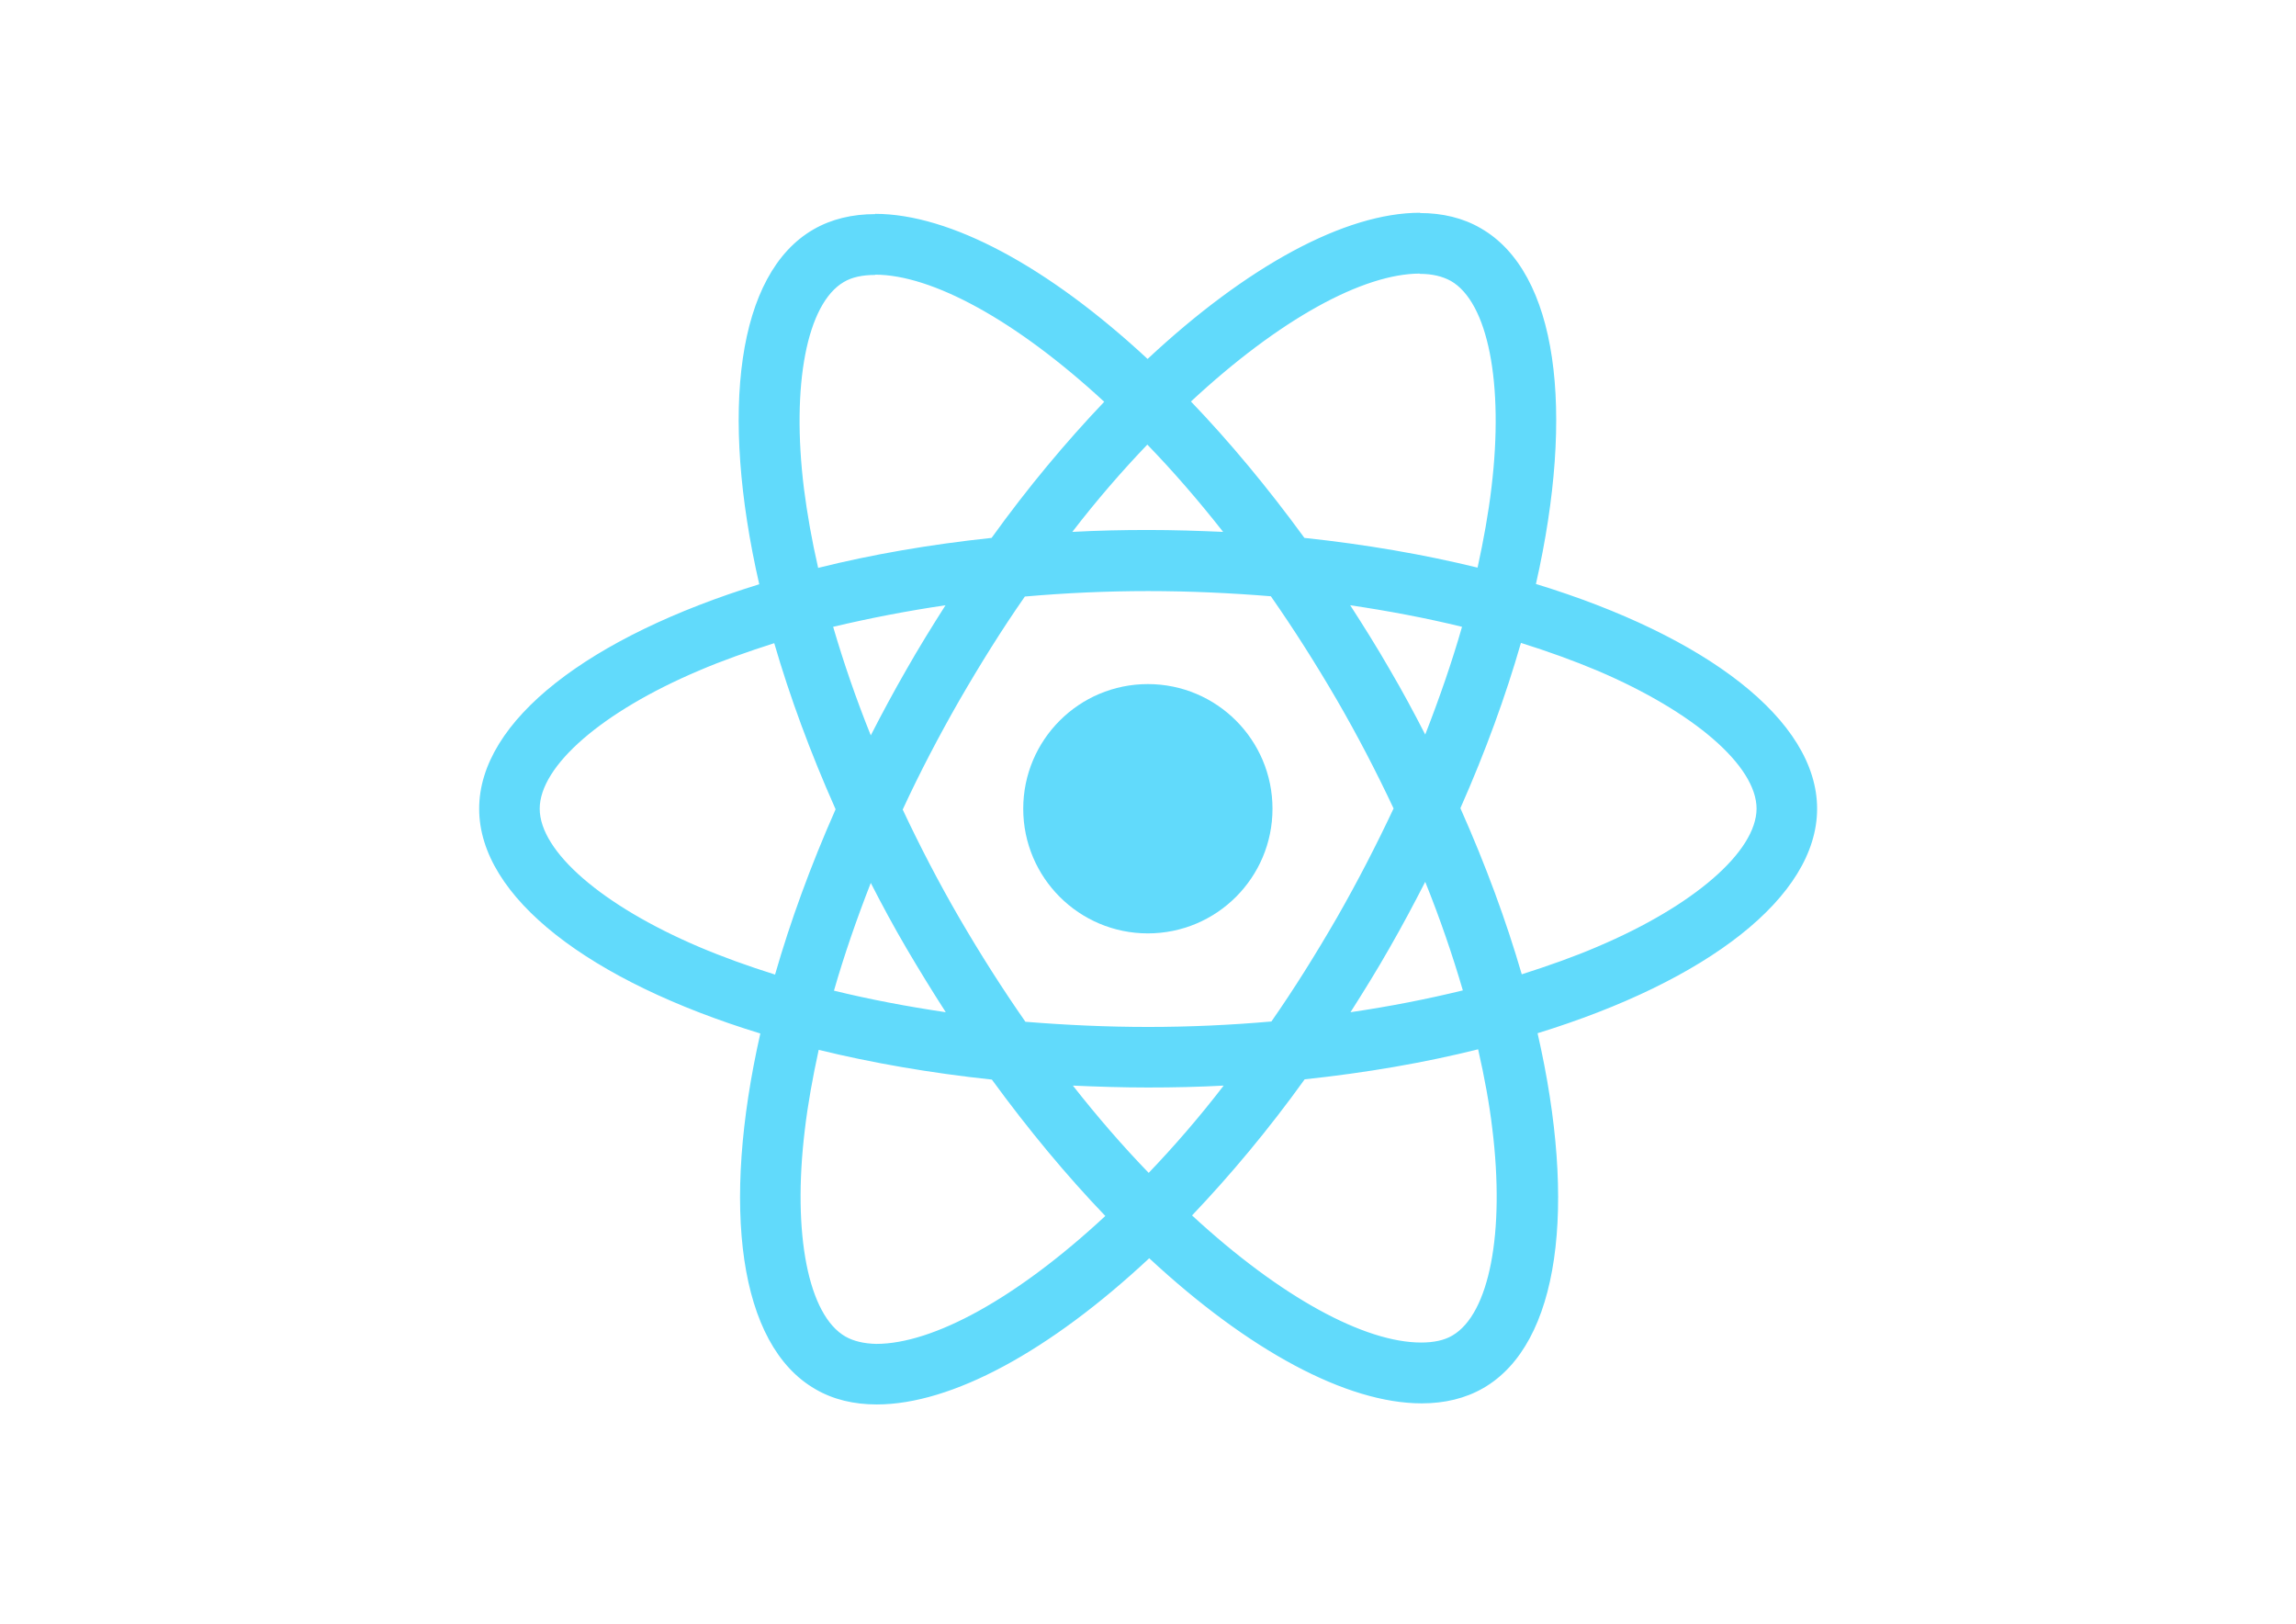
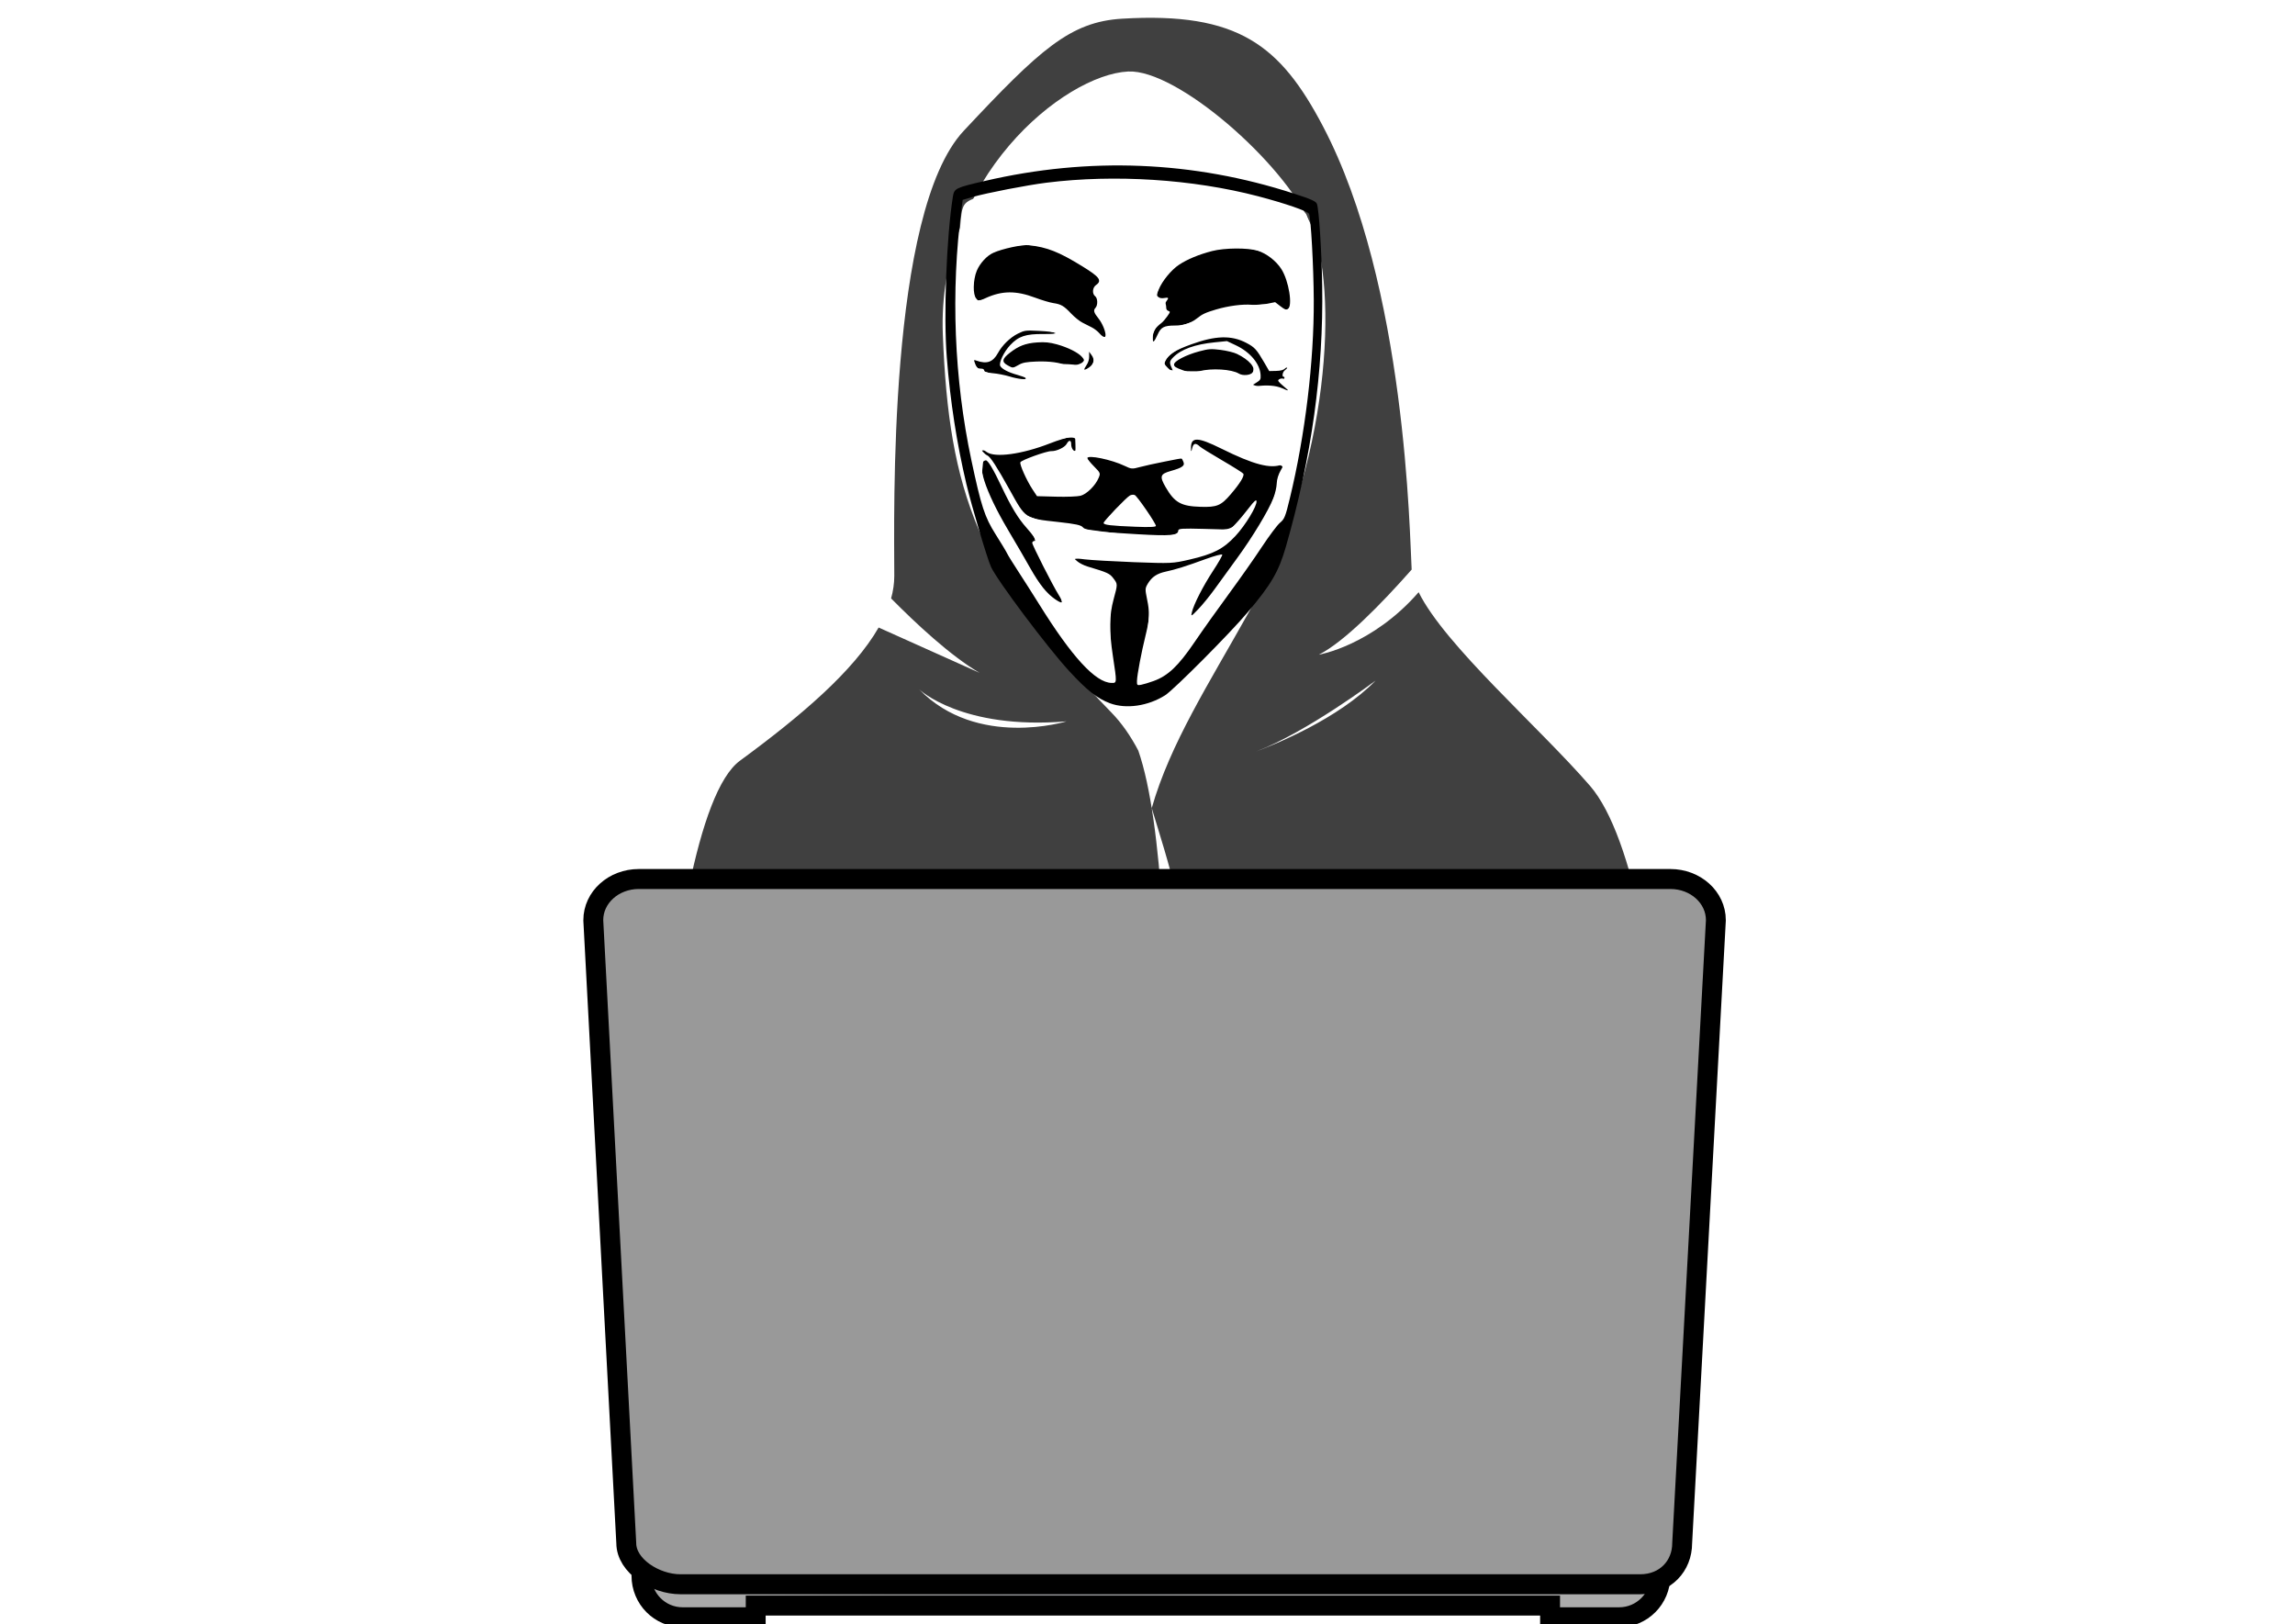
- <svg xmlns="http://www.w3.org/2000/svg" viewBox="0 0 841.9 595.3">
-   <g fill="#61DAFB">
-     <path d="M666.3 296.5c0-32.5-40.7-63.3-103.1-82.4 14.4-63.6 8-114.2-20.2-130.4-6.5-3.8-14.1-5.6-22.4-5.6v22.3c4.6 0 8.3.9 11.4 2.6 13.6 7.8 19.5 37.5 14.9 75.7-1.1 9.4-2.9 19.3-5.1 29.4-19.6-4.8-41-8.5-63.5-10.9-13.5-18.5-27.5-35.3-41.6-50 32.6-30.3 63.2-46.9 84-46.9V78c-27.5 0-63.5 19.6-99.9 53.6-36.4-33.8-72.4-53.2-99.9-53.2v22.3c20.7 0 51.4 16.5 84 46.6-14 14.7-28 31.4-41.3 49.9-22.6 2.4-44 6.1-63.6 11-2.3-10-4-19.7-5.2-29-4.7-38.2 1.1-67.9 14.6-75.8 3-1.8 6.9-2.6 11.5-2.6V78.5c-8.4 0-16 1.8-22.6 5.6-28.1 16.2-34.4 66.7-19.9 130.1-62.2 19.2-102.7 49.9-102.7 82.3 0 32.5 40.7 63.3 103.1 82.4-14.4 63.6-8 114.2 20.2 130.4 6.5 3.8 14.1 5.6 22.5 5.6 27.5 0 63.5-19.6 99.9-53.6 36.4 33.8 72.4 53.2 99.9 53.2 8.4 0 16-1.8 22.6-5.6 28.1-16.2 34.4-66.7 19.9-130.1 62-19.1 102.5-49.9 102.5-82.3zm-130.2-66.7c-3.7 12.9-8.3 26.2-13.5 39.5-4.1-8-8.4-16-13.1-24-4.6-8-9.5-15.8-14.4-23.4 14.2 2.1 27.9 4.7 41 7.9zm-45.8 106.5c-7.8 13.5-15.8 26.3-24.1 38.2-14.9 1.3-30 2-45.2 2-15.1 0-30.2-.7-45-1.9-8.3-11.9-16.4-24.6-24.2-38-7.6-13.1-14.5-26.4-20.8-39.8 6.2-13.4 13.2-26.8 20.7-39.9 7.8-13.5 15.8-26.3 24.1-38.2 14.9-1.3 30-2 45.2-2 15.1 0 30.2.7 45 1.9 8.3 11.9 16.4 24.6 24.2 38 7.6 13.1 14.5 26.4 20.8 39.8-6.3 13.4-13.2 26.8-20.7 39.9zm32.3-13c5.4 13.4 10 26.8 13.8 39.8-13.1 3.2-26.9 5.9-41.2 8 4.9-7.7 9.8-15.6 14.4-23.7 4.6-8 8.9-16.1 13-24.1zM421.2 430c-9.3-9.6-18.6-20.3-27.8-32 9 .4 18.2.7 27.5.7 9.4 0 18.7-.2 27.8-.7-9 11.7-18.3 22.4-27.5 32zm-74.4-58.9c-14.2-2.1-27.9-4.7-41-7.9 3.7-12.9 8.3-26.2 13.5-39.5 4.1 8 8.4 16 13.1 24 4.7 8 9.5 15.8 14.4 23.4zM420.7 163c9.3 9.6 18.6 20.3 27.8 32-9-.4-18.2-.7-27.5-.7-9.4 0-18.7.2-27.8.7 9-11.7 18.3-22.4 27.5-32zm-74 58.9c-4.9 7.7-9.8 15.6-14.4 23.7-4.6 8-8.9 16-13 24-5.4-13.4-10-26.8-13.8-39.8 13.1-3.1 26.9-5.8 41.2-7.9zm-90.5 125.2c-35.4-15.1-58.3-34.9-58.3-50.6 0-15.7 22.9-35.6 58.3-50.6 8.6-3.7 18-7 27.7-10.1 5.7 19.6 13.2 40 22.5 60.9-9.2 20.8-16.6 41.1-22.2 60.6-9.9-3.1-19.3-6.5-28-10.2zM310 490c-13.6-7.8-19.5-37.5-14.9-75.7 1.1-9.4 2.9-19.3 5.1-29.4 19.6 4.8 41 8.5 63.5 10.9 13.5 18.5 27.5 35.3 41.6 50-32.6 30.3-63.2 46.9-84 46.9-4.5-.1-8.3-1-11.3-2.7zm237.2-76.2c4.7 38.2-1.1 67.9-14.6 75.8-3 1.8-6.9 2.6-11.5 2.6-20.7 0-51.4-16.5-84-46.6 14-14.7 28-31.4 41.3-49.9 22.6-2.4 44-6.1 63.6-11 2.3 10.1 4.1 19.8 5.2 29.1zm38.5-66.7c-8.6 3.7-18 7-27.7 10.1-5.7-19.6-13.2-40-22.5-60.9 9.2-20.8 16.6-41.1 22.2-60.6 9.9 3.1 19.3 6.5 28.1 10.2 35.4 15.1 58.3 34.9 58.3 50.6-.1 15.7-23 35.6-58.4 50.6zM320.8 78.4z" />
-     <circle cx="420.9" cy="296.5" r="45.7" />
-     <path d="M520.5 78.1z" />
+ <svg xmlns="http://www.w3.org/2000/svg" width="212px" height="150px" viewBox="0 0 128 150" version="1.1">
+   <defs>
+     <linearGradient id="linear0" gradientUnits="userSpaceOnUse" x1="219.61" y1="354.02" x2="219.61" y2="362.28" gradientTransform="matrix(2.183933,0,0,2.138807,-255.6339,-295.5339)">
+       <stop offset="0" style="stop-color:rgb(100%,69.412%,25.882%);stop-opacity:1;" />
+       <stop offset="1" style="stop-color:rgb(78.431%,46.275%,0%);stop-opacity:1;" />
+     </linearGradient>
+     <linearGradient id="linear1" gradientUnits="userSpaceOnUse" x1="238.98" y1="354.02" x2="238.98" y2="362.28" gradientTransform="matrix(2.183933,0,0,2.138807,-297.9412,-295.5339)">
+       <stop offset="0" style="stop-color:rgb(100%,69.412%,25.882%);stop-opacity:1;" />
+       <stop offset="1" style="stop-color:rgb(78.431%,46.275%,0%);stop-opacity:1;" />
+     </linearGradient>
+     <linearGradient id="linear2" gradientUnits="userSpaceOnUse" x1="229.44" y1="354.02" x2="229.44" y2="362.28" gradientTransform="matrix(2.183933,0,0,2.138807,-277.0864,-295.5339)">
+       <stop offset="0" style="stop-color:rgb(100%,69.412%,25.882%);stop-opacity:1;" />
+       <stop offset="1" style="stop-color:rgb(78.431%,46.275%,0%);stop-opacity:1;" />
+     </linearGradient>
+     <linearGradient id="linear3" gradientUnits="userSpaceOnUse" x1="176.39" y1="354.02" x2="176.39" y2="362.28" gradientTransform="matrix(2.183933,0,0,2.138807,-161.2369,-295.5339)">
+       <stop offset="0" style="stop-color:rgb(100%,69.412%,25.882%);stop-opacity:1;" />
+       <stop offset="1" style="stop-color:rgb(78.431%,46.275%,0%);stop-opacity:1;" />
+     </linearGradient>
+     <linearGradient id="linear4" gradientUnits="userSpaceOnUse" x1="195.75" y1="354.02" x2="195.75" y2="362.28" gradientTransform="matrix(2.183933,0,0,2.138807,-203.5127,-295.5339)">
+       <stop offset="0" style="stop-color:rgb(100%,69.412%,25.882%);stop-opacity:1;" />
+       <stop offset="1" style="stop-color:rgb(78.431%,46.275%,0%);stop-opacity:1;" />
+     </linearGradient>
+     <linearGradient id="linear5" gradientUnits="userSpaceOnUse" x1="186.21" y1="354.02" x2="186.21" y2="362.28" gradientTransform="matrix(2.183933,0,0,2.138807,-182.6894,-295.5339)">
+       <stop offset="0" style="stop-color:rgb(100%,69.412%,25.882%);stop-opacity:1;" />
+       <stop offset="1" style="stop-color:rgb(78.431%,46.275%,0%);stop-opacity:1;" />
+     </linearGradient>
+     <linearGradient id="linear6" gradientUnits="userSpaceOnUse" x1="375.02" y1="615.83" x2="393.93" y2="680.23" gradientTransform="matrix(0.622278,0,0,0.622955,-28.05569,79.13053)">
+       <stop offset="0" style="stop-color:rgb(66.275%,66.275%,66.275%);stop-opacity:1;" />
+       <stop offset="0.263" style="stop-color:rgb(61.176%,61.176%,61.176%);stop-opacity:1;" />
+       <stop offset="0.489" style="stop-color:rgb(59.216%,59.608%,61.176%);stop-opacity:1;" />
+       <stop offset="0.778" style="stop-color:rgb(61.961%,62.353%,63.137%);stop-opacity:1;" />
+       <stop offset="1" style="stop-color:rgb(67.451%,67.451%,67.451%);stop-opacity:1;" />
+     </linearGradient>
+   </defs>
+   <g id="surface1">
+     <path style=" stroke:none;fill-rule:nonzero;fill:rgb(25.098%,25.098%,25.098%);fill-opacity:1;" d="M 113.609 129.297 C 113.609 129.297 113.152 82.129 104.871 72.582 C 100.156 67.141 91.477 59.625 89.047 54.703 C 84.742 59.645 79.824 60.477 79.824 60.477 C 82.18 59.281 85.566 55.824 88.402 52.613 C 88.215 49.543 87.93 26.355 80.203 11.656 C 76.281 4.199 72.391 1.078 61.645 1.727 C 56.859 2.016 54.066 4.559 47.027 12.082 C 39.984 19.605 40.609 47.695 40.609 53.195 C 40.609 53.883 40.508 54.578 40.316 55.277 C 42.555 57.543 45.797 60.582 48.492 62.152 L 39.164 57.965 C 36.848 61.996 31.992 66.133 26.355 70.266 C 18.473 76.055 17.398 129.586 17.398 129.586 L 27.621 129.586 C 28.918 121.938 30.59 110.363 30.59 101.617 C 30.59 101.617 31.559 118.559 29.387 129.586 L 46.398 129.586 C 45.281 120.152 43.992 112.105 43.992 112.105 C 45.684 118.883 46.934 124.656 47.844 129.586 L 49.531 129.586 C 48.766 125.168 48.137 120.738 48.137 118.035 C 48.137 118.035 49.34 123.508 50.453 129.586 L 57.504 129.586 C 56.754 115.711 53.641 96.234 53.641 96.234 C 57.645 112.32 59.199 122.777 59.539 129.586 L 65.027 129.586 C 65.027 129.586 67.758 82.598 63.152 69.34 C 63.152 69.34 63.156 69.344 63.156 69.344 C 62.438 67.977 61.617 66.793 60.676 65.828 C 48.285 53.094 45.656 45.379 45.094 30.91 C 44.531 16.441 56.293 6.895 62.211 6.605 C 66.711 6.383 76.574 14.996 79.109 20.781 C 81.641 26.57 80.957 42.965 73.352 56.562 C 69.66 63.164 66.082 68.719 64.391 74.645 C 65.664 78.891 68.242 86.316 68.969 97.465 C 69.777 109.879 68.969 129.293 68.969 129.293 L 77.777 129.293 C 78.172 119.91 77.734 108.883 77.734 108.883 C 79.328 117.832 79.688 124.441 79.438 129.293 L 85.195 129.293 C 85.383 111.41 88.215 87.352 88.215 87.352 C 87.52 101.746 87.539 117.449 87.723 129.293 L 100.191 129.293 C 100.367 124.082 100.711 118.469 101.391 115.371 C 101.391 115.371 101.391 122.336 101.102 129.293 L 113.609 129.293 Z M 56.52 66.633 C 56.52 66.633 48.27 69.188 42.902 63.672 C 42.902 63.672 46.832 67.441 56.52 66.633 Z M 73.547 69.594 C 73.668 69.551 73.789 69.508 73.91 69.461 C 73.68 69.547 73.547 69.594 73.547 69.594 Z M 74.039 69.414 C 78.719 67.633 85.07 62.867 85.07 62.867 C 81.637 66.395 75.766 68.77 74.039 69.414 Z M 74.039 69.414 " />
+     <path style=" stroke:none;fill-rule:nonzero;fill:rgb(0%,0%,0%);fill-opacity:1;" d="M 60.531 64.961 C 59.355 64.52 58.41 63.773 56.746 61.965 C 54.746 59.793 50.141 53.656 49.547 52.371 C 49.199 51.625 47.754 46.75 47.266 44.695 C 46.379 40.941 45.785 37.117 45.461 33.023 C 45.152 29.129 45.43 21.859 46.023 18.164 C 46.148 17.398 46.254 17.348 48.973 16.715 C 58.605 14.473 68.223 14.863 77.504 17.875 C 79.117 18.395 79.566 18.598 79.652 18.836 C 79.84 19.352 80.082 23.125 80.137 26.383 C 80.266 34.293 79.16 42.25 76.781 50.508 C 76.121 52.797 75.438 53.973 73.258 56.555 C 71.594 58.527 66.434 63.711 65.629 64.223 C 64.051 65.223 62.02 65.516 60.531 64.961 Z M 64.555 62.91 C 65.891 62.43 66.848 61.52 68.348 59.312 C 69.09 58.219 70.52 56.211 71.523 54.848 C 72.527 53.48 73.898 51.535 74.566 50.516 C 75.238 49.5 75.988 48.496 76.238 48.289 C 76.652 47.945 76.738 47.73 77.145 46.047 C 78.559 40.227 79.387 33.367 79.359 27.727 C 79.344 24.633 79.094 20.117 78.922 19.754 C 78.805 19.504 76.703 18.781 74.203 18.125 C 68.172 16.551 60.98 16.09 54.676 16.875 C 52.93 17.09 49.133 17.824 47.852 18.195 L 46.93 18.461 L 46.82 19.289 C 45.816 26.902 46.137 35.012 47.727 42.492 C 48.637 46.77 48.961 47.758 49.961 49.344 C 50.465 50.141 50.953 50.945 51.039 51.133 C 51.129 51.32 51.594 52.07 52.07 52.797 C 52.547 53.527 53.418 54.895 54.008 55.84 C 57.031 60.695 59.191 63.043 60.668 63.082 C 61.184 63.098 61.184 63.117 60.805 60.613 C 60.449 58.246 60.465 56.844 60.871 55.352 C 61.254 53.941 61.254 53.957 60.84 53.41 C 60.504 52.969 60.312 52.883 58.461 52.328 C 58.121 52.227 57.691 52.008 57.504 51.84 L 57.168 51.539 L 58.203 51.668 C 58.77 51.738 60.82 51.855 62.754 51.93 C 66.215 52.055 66.305 52.051 67.875 51.691 C 70.082 51.184 71 50.711 72.121 49.512 C 73.051 48.512 74.141 46.715 74.07 46.281 C 74.047 46.121 73.828 46.312 73.395 46.883 C 73.043 47.344 72.508 47.992 72.199 48.32 L 71.645 48.922 L 69.246 48.855 C 67.188 48.801 66.844 48.82 66.84 49.012 C 66.828 49.461 66.141 49.523 63.098 49.348 C 59.105 49.121 58.305 49.016 58.027 48.703 C 57.848 48.5 57.371 48.398 55.801 48.223 C 52.648 47.875 52.773 47.957 51.258 45.23 C 50.074 43.098 49.484 42.191 49.207 42.07 C 48.961 41.969 48.551 41.496 48.707 41.5 C 48.758 41.5 48.957 41.617 49.152 41.758 C 49.906 42.305 52.414 41.961 54.977 40.961 C 55.746 40.66 56.586 40.402 56.844 40.387 L 57.316 40.359 L 57.344 41.074 C 57.363 41.703 57.344 41.766 57.156 41.594 C 57.039 41.484 56.949 41.246 56.953 41.055 C 56.965 40.633 56.75 40.605 56.535 41 C 56.355 41.332 55.598 41.688 55.113 41.672 C 54.676 41.66 52.336 42.5 52.258 42.703 C 52.172 42.906 52.832 44.375 53.379 45.207 L 53.793 45.832 L 55.551 45.879 C 56.52 45.906 57.543 45.867 57.82 45.793 C 58.383 45.645 59.184 44.859 59.48 44.156 C 59.668 43.715 59.66 43.691 59.055 43.078 C 58.715 42.734 58.441 42.395 58.441 42.324 C 58.449 41.988 60.684 42.453 61.902 43.039 C 62.508 43.332 62.586 43.336 63.285 43.145 C 63.691 43.035 64.73 42.805 65.59 42.637 L 67.16 42.328 L 67.301 42.625 C 67.488 43.016 67.254 43.191 66.141 43.508 C 65.164 43.785 65.098 44 65.68 45.008 C 66.504 46.426 67.105 46.762 68.898 46.816 C 70.418 46.863 70.789 46.707 71.691 45.652 C 72.547 44.656 72.969 43.961 72.852 43.754 C 72.812 43.684 71.938 43.129 70.91 42.531 C 69.879 41.93 68.949 41.352 68.836 41.246 C 68.461 40.887 68.242 40.93 68.133 41.379 L 68.023 41.809 L 68.02 41.367 C 68.008 40.34 68.633 40.355 70.809 41.434 C 73.809 42.922 75.375 43.332 76.43 42.906 C 76.637 42.824 76.617 42.91 76.316 43.43 C 76.09 43.82 75.949 44.277 75.938 44.66 C 75.926 45 75.789 45.605 75.629 46.012 C 75.176 47.168 73.707 49.602 72.289 51.543 C 71.578 52.516 70.637 53.812 70.195 54.426 C 69.754 55.035 69.082 55.863 68.695 56.266 C 68.027 56.957 68 56.973 68.098 56.562 C 68.27 55.824 69.133 54.137 70.059 52.723 C 70.551 51.977 70.93 51.305 70.906 51.234 C 70.883 51.16 70.203 51.34 69.398 51.633 C 67.555 52.305 66.59 52.609 65.703 52.797 C 64.879 52.973 64.402 53.289 64.031 53.91 C 63.77 54.352 63.77 54.414 63.961 55.359 C 64.223 56.641 64.199 57.164 63.828 58.668 C 63.438 60.25 63.039 62.336 63.027 62.895 C 63.016 63.293 63.047 63.32 63.398 63.258 C 63.613 63.219 64.133 63.062 64.555 62.91 Z M 64.777 48.578 C 64.781 48.348 63.051 45.824 62.82 45.727 C 62.711 45.68 62.512 45.695 62.379 45.766 C 62.055 45.938 59.953 48.129 59.945 48.305 C 59.941 48.488 60.605 48.566 62.875 48.656 C 64.152 48.707 64.773 48.684 64.777 48.578 Z M 64.777 48.578 " />
+     <path style=" stroke:none;fill-rule:nonzero;fill:rgb(0%,0%,0%);fill-opacity:1;" d="M 76.434 35.859 C 75.848 35.605 75.012 35.543 74.031 35.68 L 73.379 35.766 L 73.922 35.43 C 74.434 35.117 74.469 35.066 74.449 34.66 C 74.402 33.613 73.488 32.516 72.145 31.887 L 71.34 31.508 L 70.207 31.621 C 68.379 31.805 67.109 32.262 66.375 33.004 C 66.031 33.352 66.008 33.496 66.234 33.98 C 66.441 34.426 66.316 34.422 65.871 33.977 C 65.562 33.664 65.535 33.59 65.648 33.355 C 65.953 32.723 66.531 32.352 68.059 31.801 C 70.293 30.992 71.762 30.953 73.129 31.672 C 73.902 32.078 74.078 32.273 74.797 33.508 L 75.242 34.277 L 75.867 34.262 C 76.297 34.254 76.555 34.184 76.707 34.039 C 76.824 33.922 76.922 33.875 76.922 33.934 C 76.918 33.996 76.82 34.109 76.703 34.191 C 76.477 34.34 76.391 34.809 76.586 34.809 C 76.648 34.809 76.695 34.859 76.695 34.918 C 76.695 34.977 76.609 35 76.504 34.973 C 76.402 34.945 76.242 34.977 76.152 35.043 C 75.984 35.164 76.023 35.211 76.895 35.961 C 77.113 36.145 77.066 36.133 76.434 35.859 Z M 51.25 34.773 C 50.832 34.645 50.137 34.508 49.703 34.473 C 49.133 34.426 48.918 34.363 48.922 34.242 C 48.922 34.152 48.836 34.07 48.73 34.059 C 48.629 34.051 48.473 34.035 48.387 34.031 C 48.301 34.023 48.168 33.836 48.086 33.617 C 47.941 33.227 47.945 33.219 48.191 33.309 C 49.156 33.652 49.719 33.457 50.184 32.613 C 50.582 31.883 51.312 31.172 52.031 30.816 C 52.641 30.516 52.734 30.504 53.934 30.562 C 55.781 30.656 56.109 30.871 54.375 30.855 C 52.746 30.84 52.086 31.059 51.316 31.879 C 50.727 32.508 50.242 33.531 50.402 33.812 C 50.559 34.09 51.148 34.398 51.957 34.621 C 52.344 34.727 52.703 34.863 52.762 34.922 C 52.941 35.109 52.039 35.023 51.25 34.773 Z M 72.445 34.512 C 71.785 34.105 69.918 33.988 68.777 34.289 C 68.055 34.477 68.027 34.477 67.246 34.191 C 66.613 33.965 66.449 33.859 66.449 33.672 C 66.453 33.355 67.555 32.781 68.789 32.453 C 69.652 32.223 69.852 32.211 70.758 32.32 C 71.309 32.391 71.984 32.555 72.258 32.688 C 73.387 33.23 74.02 33.961 73.734 34.387 C 73.547 34.664 72.809 34.734 72.445 34.512 Z M 58.145 34.137 C 58.145 34.098 58.254 33.902 58.383 33.703 C 58.531 33.48 58.617 33.184 58.613 32.918 L 58.605 32.488 L 58.812 32.77 C 59.191 33.27 59.051 33.707 58.391 34.074 C 58.254 34.148 58.145 34.18 58.145 34.137 Z M 51.094 33.754 C 50.516 33.438 50.559 33.156 51.266 32.602 C 52.102 31.945 52.75 31.699 53.832 31.629 C 54.551 31.582 54.953 31.625 55.641 31.812 C 56.656 32.094 57.609 32.574 57.957 32.98 C 58.168 33.23 58.176 33.281 58.031 33.438 C 57.785 33.707 56.668 33.93 56.422 33.762 C 56.043 33.5 54.91 33.348 53.738 33.395 C 52.797 33.434 52.473 33.492 52.105 33.703 C 51.551 34.016 51.566 34.012 51.094 33.754 Z M 64.465 31.148 C 64.473 30.637 64.684 30.301 65.297 29.828 C 65.422 29.734 65.656 29.461 65.824 29.223 C 66.113 28.812 66.117 28.785 65.918 28.715 C 65.648 28.621 65.547 28.062 65.754 27.812 C 65.992 27.523 65.941 27.449 65.559 27.527 C 65.336 27.57 65.129 27.539 65.008 27.441 C 64.82 27.289 64.82 27.262 65.031 26.754 C 65.348 25.965 66.207 24.918 66.918 24.453 C 67.691 23.941 68.742 23.508 69.961 23.191 C 71.125 22.891 73.25 22.875 74.184 23.16 C 74.996 23.414 75.891 24.105 76.367 24.855 C 77.059 25.945 77.43 28.258 76.965 28.574 C 76.84 28.656 76.664 28.586 76.293 28.297 L 75.789 27.91 L 75.039 28.062 C 74.629 28.148 74.004 28.191 73.652 28.156 C 72.793 28.078 71.477 28.25 70.336 28.586 C 69.344 28.883 69.078 29.004 68.551 29.422 C 67.992 29.863 67.344 30.07 66.508 30.07 C 65.543 30.074 65.242 30.227 64.953 30.867 C 64.594 31.664 64.461 31.742 64.469 31.148 Z M 59.562 30.789 C 59.402 30.605 59.09 30.359 58.863 30.246 C 58.637 30.133 58.238 29.93 57.98 29.797 C 57.719 29.664 57.258 29.289 56.957 28.973 C 56.277 28.254 56.023 28.102 55.297 27.996 C 54.984 27.949 54.23 27.723 53.621 27.496 C 51.852 26.832 50.566 26.844 49.047 27.535 L 48.402 27.828 L 48.184 27.582 C 47.852 27.219 47.879 25.848 48.234 25 C 48.52 24.32 49.16 23.621 49.738 23.359 C 50.59 22.973 52.434 22.578 53.051 22.648 C 54.746 22.844 55.816 23.266 57.977 24.598 C 59.59 25.59 59.828 25.918 59.246 26.328 C 58.91 26.566 58.867 27.137 59.172 27.371 C 59.402 27.547 59.422 28.191 59.199 28.43 C 58.98 28.664 59.035 28.875 59.473 29.418 C 59.832 29.871 60.129 30.59 60.129 30.996 C 60.125 31.234 59.859 31.137 59.562 30.789 Z M 59.562 30.789 " />
+     <path style=" stroke:none;fill-rule:nonzero;fill:rgb(0%,0%,0%);fill-opacity:1;" d="M 55.457 55.344 C 54.68 54.809 54.016 53.977 53.184 52.504 C 52.801 51.816 51.859 50.199 51.094 48.91 C 48.984 45.34 48.129 42.672 49.055 42.523 C 49.25 42.488 49.742 43.305 50.551 45.016 C 51.406 46.824 52.062 47.902 52.832 48.762 C 53.426 49.422 53.789 49.961 53.633 49.957 C 53.48 49.953 53.355 50.035 53.352 50.141 C 53.348 50.348 55.242 54.078 55.816 54.988 C 56.285 55.73 56.176 55.84 55.457 55.344 Z M 55.457 55.344 " />
+     <path style=" stroke:none;fill-rule:nonzero;fill:rgb(100%,100%,100%);fill-opacity:1;" d="M 63.121 62.844 C 63.133 62.656 63.398 61.242 63.715 59.699 C 64.109 57.777 64.234 56.508 64.105 55.66 C 63.816 53.777 64.234 53.379 67.527 52.383 C 69.09 51.914 70.402 51.57 70.449 51.621 C 70.492 51.672 70.031 52.547 69.418 53.566 C 68.809 54.582 68.211 55.805 68.09 56.277 L 67.875 57.137 L 68.648 56.438 C 69.645 55.535 73.43 50.293 74.691 48.07 C 75.227 47.129 75.805 45.77 75.98 45.043 C 76.156 44.32 76.371 43.547 76.457 43.32 C 76.582 43.008 76.316 42.898 75.305 42.836 C 74.504 42.789 73.066 42.328 71.617 41.652 C 70.312 41.043 68.984 40.539 68.664 40.531 C 68.07 40.512 67.582 41.238 67.945 41.605 C 68.055 41.723 68.203 41.664 68.273 41.48 C 68.402 41.133 68.406 41.133 71.434 43.039 L 72.734 43.855 L 72.219 44.723 C 71.383 46.137 70.516 46.652 69.031 46.613 C 67.367 46.566 66.523 46.148 65.961 45.086 C 65.379 43.988 65.379 43.984 66.508 43.527 C 67.5 43.125 67.781 42.621 67.16 42.359 C 66.973 42.281 65.871 42.426 64.711 42.684 C 62.965 43.074 62.441 43.09 61.652 42.781 C 60.219 42.219 58.395 41.895 58.387 42.203 C 58.383 42.352 58.621 42.715 58.918 43.012 C 59.637 43.73 59.59 44.078 58.645 44.977 C 57.926 45.66 57.652 45.727 55.77 45.672 L 53.688 45.617 L 52.289 42.75 L 53.414 42.316 C 54.031 42.074 54.691 41.883 54.875 41.887 C 55.062 41.891 55.562 41.719 55.98 41.504 C 56.426 41.277 56.812 41.227 56.898 41.387 C 57.121 41.785 57.57 41.734 57.578 41.312 C 57.594 40.188 57.184 40.148 54.379 41.012 C 52.129 41.703 51.328 41.82 50.008 41.664 C 48.922 41.535 48.48 41.57 48.66 41.773 C 48.812 41.938 48.859 42.543 48.77 43.125 C 48.645 43.949 48.816 44.621 49.566 46.227 C 50.965 49.23 54.332 54.73 55.121 55.301 C 56.477 56.285 56.441 55.887 54.898 52.984 C 54.23 51.727 53.66 50.391 53.629 50.02 C 53.602 49.645 53.258 48.973 52.871 48.527 C 51.918 47.434 51.984 47.281 53.199 47.77 C 54.531 48.305 57.566 48.863 61.523 49.305 C 64.746 49.66 66.637 49.602 66.93 49.133 C 67.02 48.992 68.105 48.902 69.34 48.938 C 71.402 48.992 71.656 48.934 72.383 48.242 C 73.5 47.18 73.359 47.84 72.18 49.207 C 70.25 51.441 67.219 52.094 60.785 51.664 C 56.641 51.383 56.059 51.645 58.793 52.559 C 60.801 53.23 61.203 53.77 60.773 55.223 C 60.453 56.32 60.469 59.473 60.809 61.789 C 60.953 62.789 60.914 62.879 60.336 62.863 C 58.691 62.816 50.309 50.859 48.926 46.586 C 48.137 44.152 47.266 39.707 46.77 35.594 C 46.355 32.141 46.438 20.957 46.895 19.352 C 47.145 18.461 47.684 18.25 51.637 17.516 C 59.484 16.059 68.207 16.512 75.98 18.777 C 77.215 19.137 78.367 19.531 78.547 19.656 C 79.57 20.355 79.262 33.828 78.062 40.785 C 77.168 45.992 76.766 47.285 75.535 48.961 C 74.961 49.738 72.863 52.676 70.871 55.484 C 66.234 62.023 65.844 62.441 63.895 62.973 C 63.336 63.121 63.105 63.082 63.121 62.844 Z M 76.848 35.754 C 76.543 35.348 76.574 34.742 76.922 34.191 C 77.078 33.945 76.883 33.891 76.199 33.984 C 75.359 34.105 75.207 34.016 74.691 33.09 C 73.883 31.633 72.52 30.98 70.559 31.113 C 67.719 31.305 64.586 33.266 65.793 34.094 C 65.977 34.223 67.359 34.312 68.867 34.297 C 70.375 34.281 71.91 34.398 72.277 34.559 C 73.078 34.902 73.785 34.695 73.801 34.113 C 73.805 33.883 73.934 33.777 74.082 33.879 C 74.523 34.184 74.367 35.109 73.836 35.348 C 73.488 35.504 73.785 35.633 74.863 35.793 C 75.695 35.918 76.547 36.043 76.754 36.074 C 77.031 36.117 77.059 36.031 76.848 35.754 Z M 52.77 34.914 C 52.773 34.766 52.375 34.543 51.887 34.418 L 50.992 34.184 L 52.246 33.832 C 53.543 33.465 58.383 33.562 58.141 33.953 C 58.07 34.07 58.125 34.168 58.27 34.172 C 58.723 34.184 59.184 33.418 59.016 32.93 C 58.848 32.426 58.367 32.258 58.355 32.699 C 58.352 32.84 57.906 32.703 57.359 32.395 C 56.816 32.086 55.82 31.73 55.141 31.605 C 54.043 31.402 53.523 31.477 51.461 32.148 C 51.23 32.223 51.359 32.027 51.746 31.715 C 52.18 31.363 53.094 31.082 54.117 30.98 L 55.777 30.82 L 54.68 30.535 C 53.02 30.105 51.699 30.594 50.43 32.109 C 49.543 33.164 49.223 33.367 48.598 33.258 C 48.18 33.184 47.84 33.195 47.84 33.289 C 47.84 33.852 48.465 34.238 50.027 34.641 C 52.207 35.199 52.762 35.258 52.77 34.914 Z M 66.562 30.184 C 67.18 30.094 68.254 29.73 68.945 29.375 C 70.777 28.445 75.707 27.723 76.047 28.336 C 76.125 28.473 76.43 28.594 76.723 28.602 C 77.906 28.633 77.027 24.816 75.617 23.793 C 73.129 21.988 67.566 22.945 65.695 25.504 C 64.812 26.711 64.602 27.691 65.227 27.711 C 65.93 27.73 65.887 29.098 65.164 29.773 C 64.793 30.121 64.492 30.723 64.484 31.141 L 64.473 31.883 L 64.957 31.117 C 65.301 30.57 65.762 30.305 66.562 30.184 Z M 60.148 30.527 C 60.059 30.25 59.816 29.73 59.605 29.367 C 59.398 29.004 59.312 28.496 59.414 28.242 C 59.516 27.984 59.461 27.59 59.293 27.367 C 59.066 27.062 59.078 26.859 59.34 26.543 C 59.953 25.809 59.453 25.25 57.031 23.949 C 55.051 22.891 54.398 22.68 52.969 22.641 C 50.949 22.586 48.938 23.406 48.32 24.535 C 47.898 25.312 47.723 27.34 48.051 27.699 C 48.152 27.816 48.938 27.699 49.785 27.445 C 51.297 26.992 51.395 27 53.785 27.688 C 55.133 28.074 56.383 28.59 56.562 28.828 C 56.742 29.066 57.473 29.594 58.184 29.992 C 58.891 30.395 59.551 30.859 59.645 31.027 C 59.906 31.504 60.328 31.086 60.148 30.527 Z M 60.148 30.527 " />
+     <path style="fill-rule:nonzero;fill:url(#linear0);stroke-width:6.2;stroke-linecap:round;stroke-linejoin:round;stroke:rgb(0%,0%,0%);stroke-opacity:1;stroke-miterlimit:4;" d="M 211.729 459.756 C 211.729 475.689 203.897 488.618 194.26 488.618 C 184.61 488.618 176.792 475.689 176.779 459.756 C 176.779 443.796 184.597 430.868 194.26 430.868 C 203.911 430.868 211.729 443.796 211.729 459.756 Z M 211.729 459.756 " transform="matrix(0.296296,0,0,0.297619,0,0)" />
+     <path style="fill-rule:nonzero;fill:url(#linear1);stroke-width:6.2;stroke-linecap:round;stroke-linejoin:round;stroke:rgb(0%,0%,0%);stroke-opacity:1;stroke-miterlimit:4;" d="M 169.422 459.756 C 169.409 475.689 161.591 488.604 151.954 488.604 C 142.304 488.604 134.486 475.689 134.473 459.756 C 134.473 443.796 142.291 430.854 151.954 430.854 C 161.604 430.854 169.422 443.796 169.422 459.756 Z M 169.422 459.756 " transform="matrix(0.296296,0,0,0.297619,0,0)" />
+     <path style="fill-rule:nonzero;fill:url(#linear2);stroke-width:6.2;stroke-linecap:round;stroke-linejoin:round;stroke:rgb(0%,0%,0%);stroke-opacity:1;stroke-miterlimit:4;" d="M 190.279 459.756 C 190.266 475.689 182.448 488.618 172.797 488.618 C 163.16 488.618 155.342 475.689 155.329 459.756 C 155.329 443.796 163.147 430.868 172.797 430.868 C 182.461 430.868 190.279 443.796 190.279 459.756 Z M 190.279 459.756 " transform="matrix(0.296296,0,0,0.297619,0,0)" />
+     <path style="fill-rule:nonzero;fill:url(#linear3);stroke-width:6.2;stroke-linecap:round;stroke-linejoin:round;stroke:rgb(0%,0%,0%);stroke-opacity:1;stroke-miterlimit:4;" d="M 306.123 459.756 C 306.123 475.689 298.292 488.618 288.655 488.618 C 279.004 488.618 271.187 475.689 271.187 459.756 C 271.173 443.796 279.004 430.868 288.655 430.868 C 298.305 430.868 306.123 443.796 306.123 459.756 Z M 306.123 459.756 " transform="matrix(0.296296,0,0,0.297619,0,0)" />
+     <path style="fill-rule:nonzero;fill:url(#linear4);stroke-width:6.2;stroke-linecap:round;stroke-linejoin:round;stroke:rgb(0%,0%,0%);stroke-opacity:1;stroke-miterlimit:4;" d="M 263.843 459.756 C 263.843 475.689 256.025 488.618 246.375 488.618 C 236.725 488.618 228.907 475.689 228.907 459.756 C 228.907 443.796 236.725 430.868 246.375 430.868 C 256.025 430.868 263.856 443.796 263.843 459.756 Z M 263.843 459.756 " transform="matrix(0.296296,0,0,0.297619,0,0)" />
+     <path style="fill-rule:nonzero;fill:url(#linear5);stroke-width:6.2;stroke-linecap:round;stroke-linejoin:round;stroke:rgb(0%,0%,0%);stroke-opacity:1;stroke-miterlimit:4;" d="M 284.673 459.756 C 284.673 475.702 276.855 488.631 267.205 488.631 C 257.555 488.631 249.724 475.702 249.724 459.756 C 249.724 443.809 257.555 430.881 267.205 430.881 C 276.855 430.881 284.673 443.809 284.673 459.756 Z M 284.673 459.756 " transform="matrix(0.296296,0,0,0.297619,0,0)" />
+     <path style=" stroke:none;fill-rule:nonzero;fill:rgb(0%,0%,0%);fill-opacity:0.314;" d="M 45.027 128.234 C 42.918 128.234 41.109 130.336 40.305 133.34 C 47.195 135.234 54.766 136.34 62.723 136.492 C 62.617 131.906 60.348 128.234 57.559 128.234 C 56.359 128.234 55.258 128.914 54.379 130.051 C 53.504 128.914 52.402 128.234 51.203 128.234 C 50.043 128.234 48.977 128.867 48.113 129.934 C 47.25 128.867 46.184 128.234 45.027 128.234 Z M 73 128.234 C 70.215 128.234 67.953 131.887 67.832 136.457 C 75.781 136.191 83.312 134.969 90.152 132.969 C 89.301 130.164 87.551 128.234 85.531 128.234 C 84.332 128.234 83.23 128.914 82.352 130.051 C 81.473 128.914 80.371 128.234 79.172 128.234 C 78.016 128.234 76.949 128.867 76.086 129.934 C 75.223 128.867 74.156 128.234 72.996 128.234 Z M 73 128.234 " />
+     <path style="fill-rule:nonzero;fill:url(#linear6);stroke-width:6.199;stroke-linecap:butt;stroke-linejoin:miter;stroke:rgb(0%,0%,0%);stroke-opacity:1;stroke-miterlimit:4;" d="M 58.232 481.438 L 58.232 489.051 C 58.232 496.204 63.954 501.952 71.099 501.952 L 93.854 501.952 L 93.854 498.317 L 341.508 498.317 L 341.508 501.952 L 363.023 501.952 C 370.156 501.952 375.917 496.204 375.917 489.051 L 375.917 481.438 L 58.219 481.438 Z M 58.232 481.438 " transform="matrix(0.296296,0,0,0.297619,0,0)" />
+     <path style="fill-rule:nonzero;fill:rgb(60%,60%,60%);fill-opacity:1;stroke-width:6.199;stroke-linecap:butt;stroke-linejoin:miter;stroke:rgb(0%,0%,0%);stroke-opacity:1;stroke-miterlimit:4;" d="M 57.415 272.816 L 379.002 272.816 C 386.873 272.816 393.201 278.512 393.201 285.6 L 382.693 478.931 C 382.693 486.006 377.473 491.702 369.602 491.702 L 70.387 491.702 C 62.53 491.702 53.499 486.006 53.499 478.931 L 43.216 285.6 C 43.216 278.512 49.544 272.816 57.415 272.816 Z M 57.415 272.816 " transform="matrix(0.296296,0,0,0.297619,0,0)" />
  </g>
</svg>
